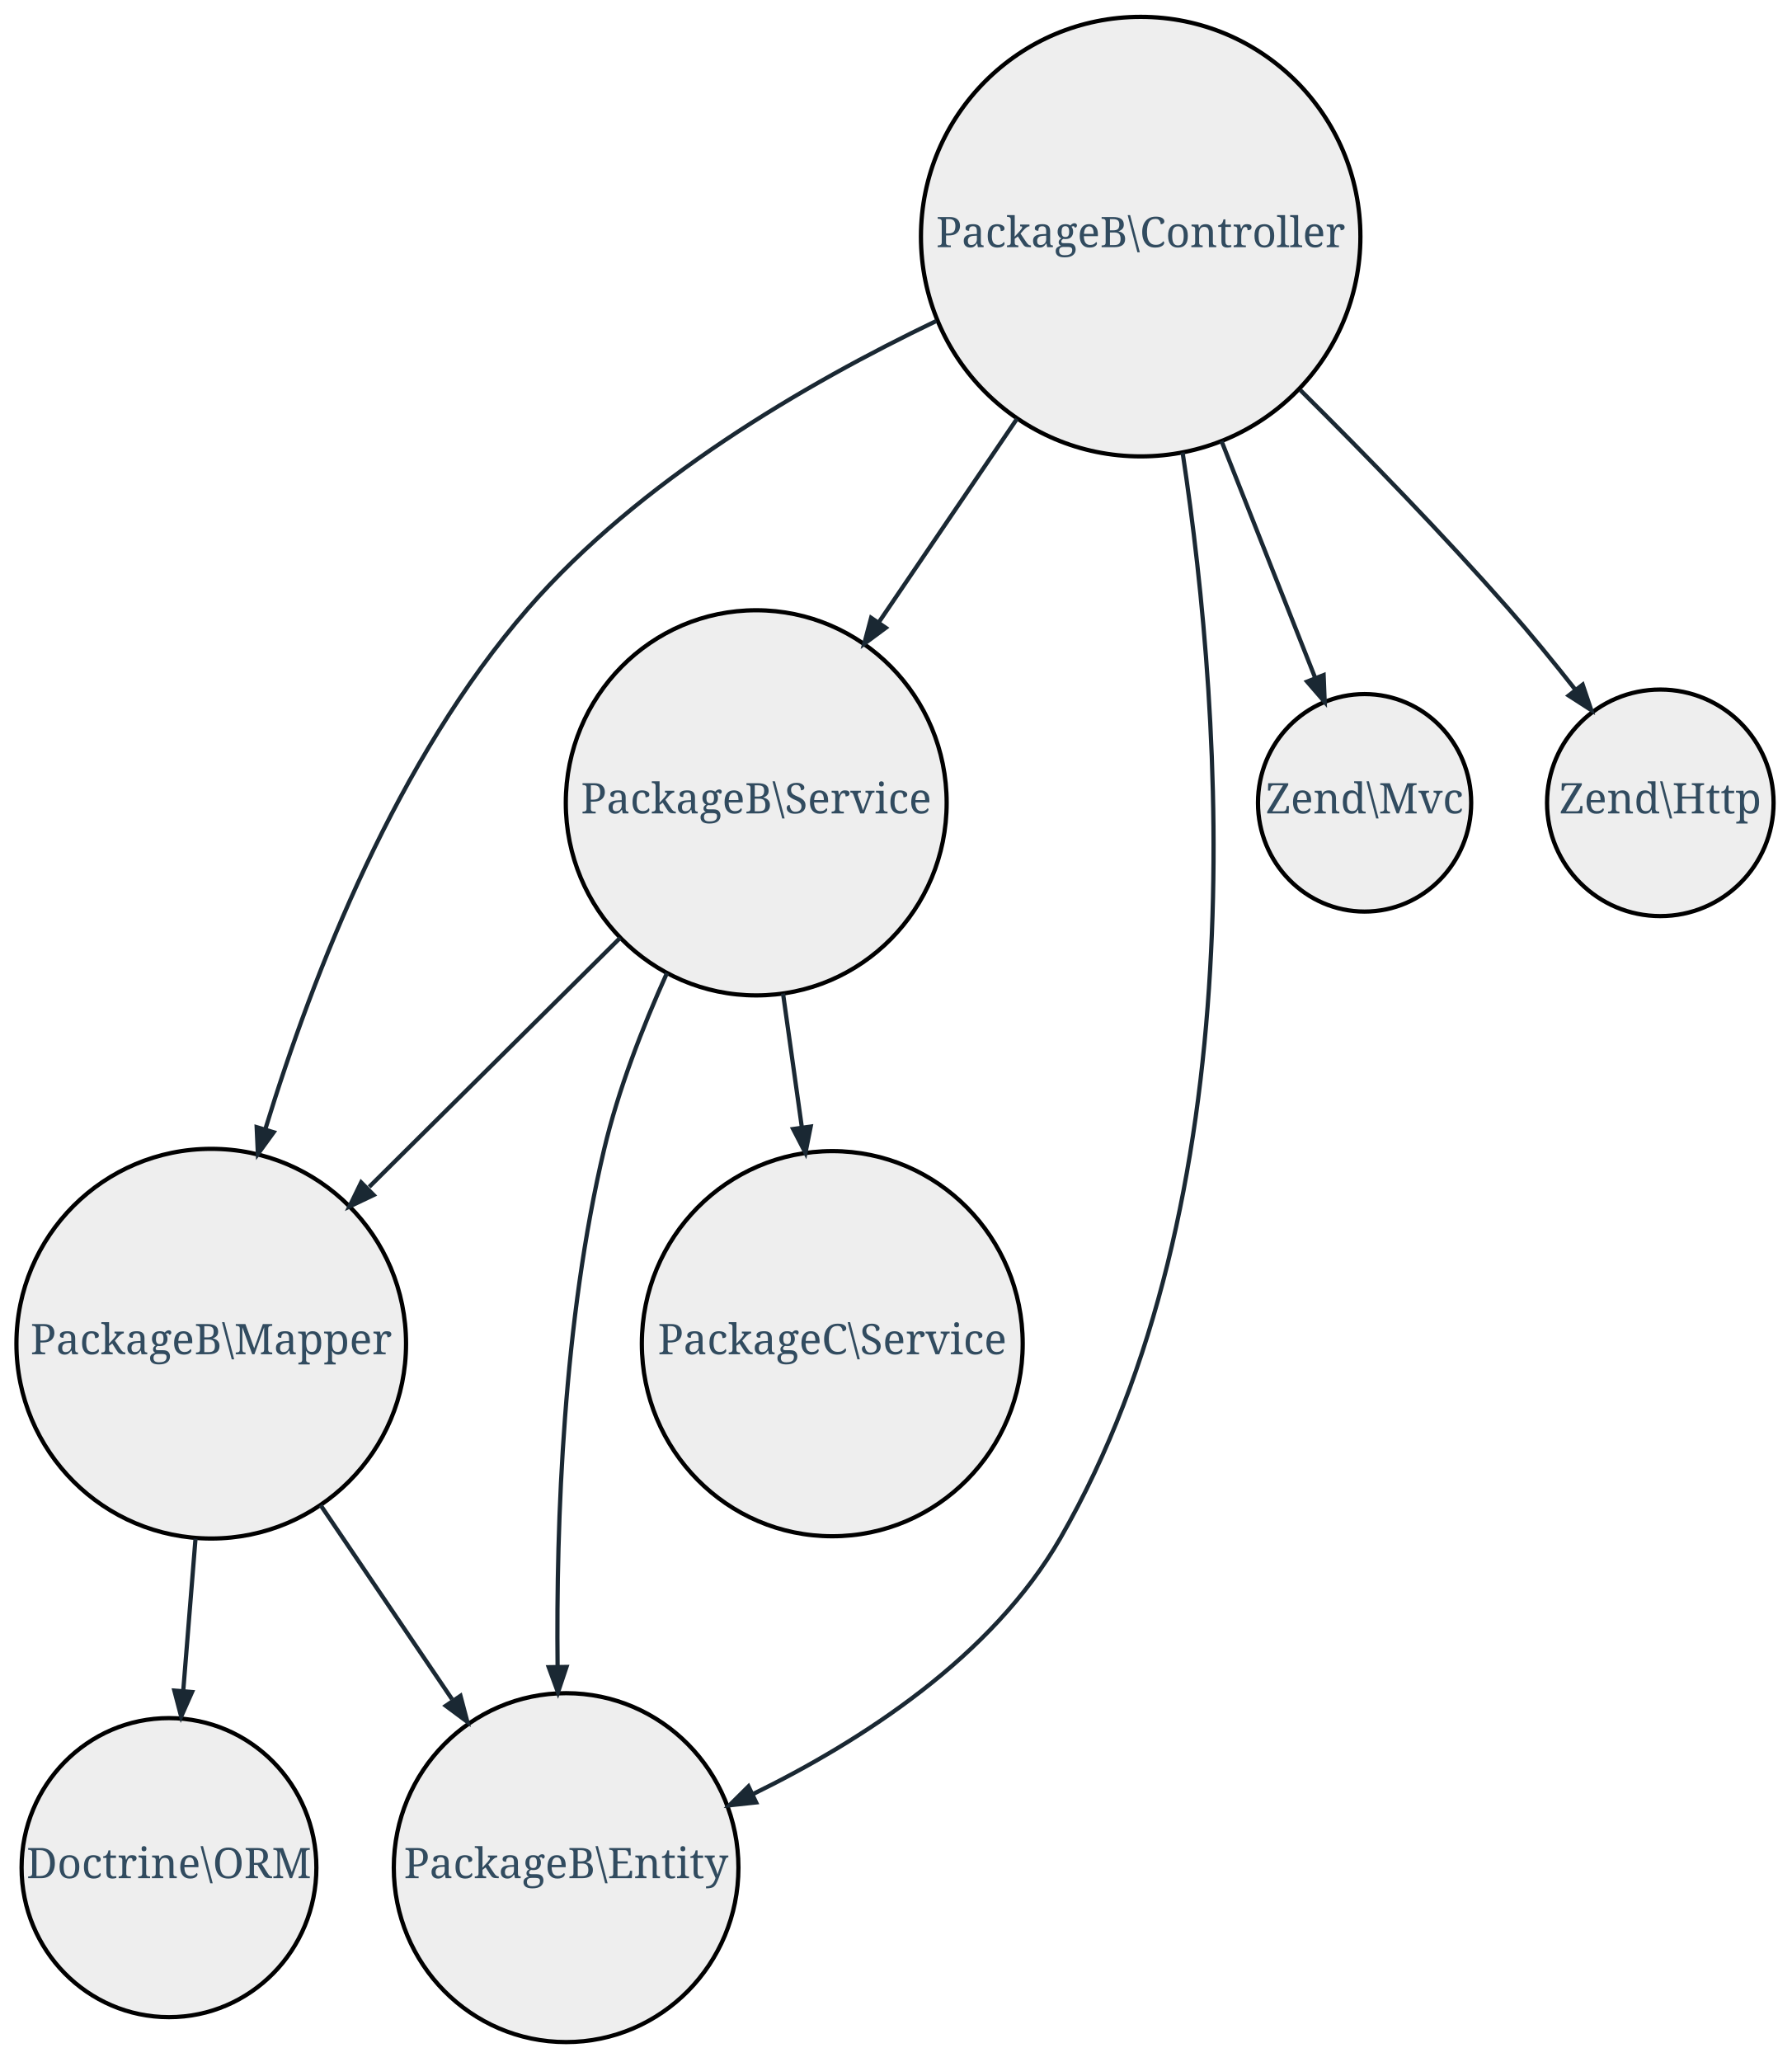
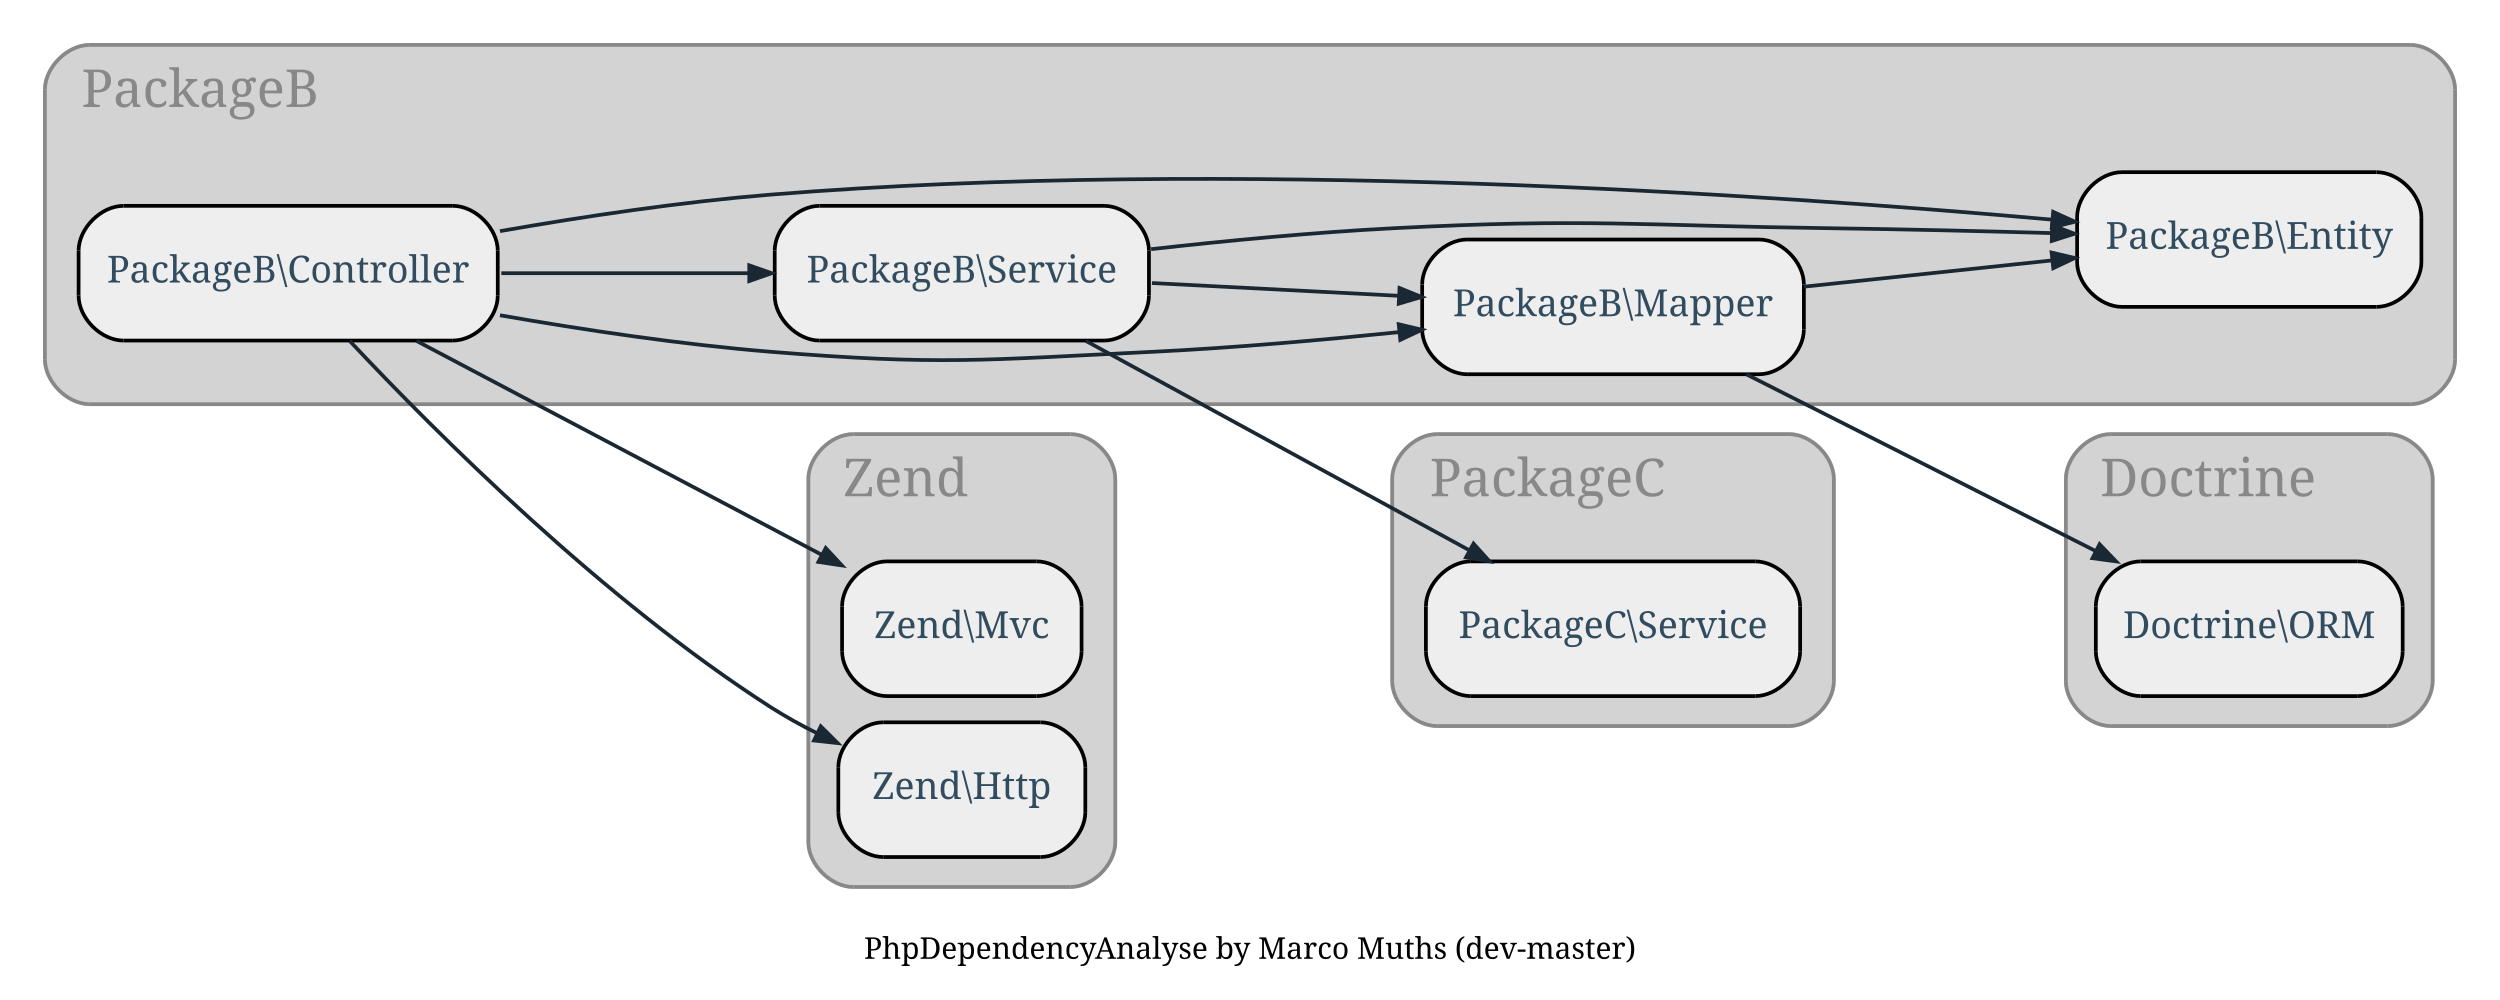
- <svg xmlns="http://www.w3.org/2000/svg" width="424pt" height="488pt" viewBox="0.00 0.00 424.00 488.00">
-   <g id="graph1" class="graph" transform="scale(1 1) rotate(0) translate(4 484)">
-     <polygon fill="white" stroke="white" points="-4,5 -4,-484 421,-484 421,5 -4,5" />
-     <g id="node1" class="node">
-       <ellipse fill="#eeeeee" stroke="black" cx="175" cy="-294" rx="45.075" ry="45.575" />
-       <text text-anchor="middle" x="175" y="-291.5" font-family="Times Roman,serif" font-size="10.00" fill="#314b5f">PackageB\Service</text>
+ <svg xmlns="http://www.w3.org/2000/svg" width="668pt" height="267pt" viewBox="0.00 0.00 668.00 267.00">
+   <g id="graph1" class="graph" transform="scale(1 1) rotate(0) translate(4 263)">
+     <polygon fill="white" stroke="white" points="-4,5 -4,-263 665,-263 665,5 -4,5" />
+     <text text-anchor="middle" x="330" y="-6.8" font-family="Times Roman,serif" font-size="8.00">PhpDependencyAnalyse by Marco Muths (dev-master)</text>
+     <g id="graph2" class="cluster">
+       <polygon fill="lightgrey" stroke="lightgrey" points="20,-155 640,-155 652,-167 652,-239 640,-251 20,-251 8,-239 8,-167 20,-155" />
+       <path fill="lightgrey" stroke="lightgrey" d="M640,-155C646,-155 652,-161 652,-167" />
+       <path fill="lightgrey" stroke="lightgrey" d="M652,-239C652,-245 646,-251 640,-251" />
+       <path fill="lightgrey" stroke="lightgrey" d="M20,-251C14,-251 8,-245 8,-239" />
+       <path fill="lightgrey" stroke="lightgrey" d="M8,-167C8,-161 14,-155 20,-155" />
+       <polyline fill="none" stroke="#888888" points="20,-155 640,-155 " />
+       <path fill="none" stroke="#888888" d="M640,-155C646,-155 652,-161 652,-167" />
+       <polyline fill="none" stroke="#888888" points="652,-167 652,-239 " />
+       <path fill="none" stroke="#888888" d="M652,-239C652,-245 646,-251 640,-251" />
+       <polyline fill="none" stroke="#888888" points="640,-251 20,-251 " />
+       <path fill="none" stroke="#888888" d="M20,-251C14,-251 8,-245 8,-239" />
+       <polyline fill="none" stroke="#888888" points="8,-239 8,-167 " />
+       <path fill="none" stroke="#888888" d="M8,-167C8,-161 14,-155 20,-155" />
+       <text text-anchor="middle" x="49.5" y="-234.4" font-family="Times Roman,serif" font-size="14.00" fill="#888888">PackageB</text>
+     </g>
+     <g id="graph3" class="cluster">
+       <polygon fill="lightgrey" stroke="lightgrey" points="380,-69 474,-69 486,-81 486,-135 474,-147 380,-147 368,-135 368,-81 380,-69" />
+       <path fill="lightgrey" stroke="lightgrey" d="M474,-69C480,-69 486,-75 486,-81" />
+       <path fill="lightgrey" stroke="lightgrey" d="M486,-135C486,-141 480,-147 474,-147" />
+       <path fill="lightgrey" stroke="lightgrey" d="M380,-147C374,-147 368,-141 368,-135" />
+       <path fill="lightgrey" stroke="lightgrey" d="M368,-81C368,-75 374,-69 380,-69" />
+       <polyline fill="none" stroke="#888888" points="380,-69 474,-69 " />
+       <path fill="none" stroke="#888888" d="M474,-69C480,-69 486,-75 486,-81" />
+       <polyline fill="none" stroke="#888888" points="486,-81 486,-135 " />
+       <path fill="none" stroke="#888888" d="M486,-135C486,-141 480,-147 474,-147" />
+       <polyline fill="none" stroke="#888888" points="474,-147 380,-147 " />
+       <path fill="none" stroke="#888888" d="M380,-147C374,-147 368,-141 368,-135" />
+       <polyline fill="none" stroke="#888888" points="368,-135 368,-81 " />
+       <path fill="none" stroke="#888888" d="M368,-81C368,-75 374,-69 380,-69" />
+       <text text-anchor="middle" x="409.5" y="-130.4" font-family="Times Roman,serif" font-size="14.00" fill="#888888">PackageC</text>
+     </g>
+     <g id="graph4" class="cluster">
+       <polygon fill="lightgrey" stroke="lightgrey" points="560,-69 634,-69 646,-81 646,-135 634,-147 560,-147 548,-135 548,-81 560,-69" />
+       <path fill="lightgrey" stroke="lightgrey" d="M634,-69C640,-69 646,-75 646,-81" />
+       <path fill="lightgrey" stroke="lightgrey" d="M646,-135C646,-141 640,-147 634,-147" />
+       <path fill="lightgrey" stroke="lightgrey" d="M560,-147C554,-147 548,-141 548,-135" />
+       <path fill="lightgrey" stroke="lightgrey" d="M548,-81C548,-75 554,-69 560,-69" />
+       <polyline fill="none" stroke="#888888" points="560,-69 634,-69 " />
+       <path fill="none" stroke="#888888" d="M634,-69C640,-69 646,-75 646,-81" />
+       <polyline fill="none" stroke="#888888" points="646,-81 646,-135 " />
+       <path fill="none" stroke="#888888" d="M646,-135C646,-141 640,-147 634,-147" />
+       <polyline fill="none" stroke="#888888" points="634,-147 560,-147 " />
+       <path fill="none" stroke="#888888" d="M560,-147C554,-147 548,-141 548,-135" />
+       <polyline fill="none" stroke="#888888" points="548,-135 548,-81 " />
+       <path fill="none" stroke="#888888" d="M548,-81C548,-75 554,-69 560,-69" />
+       <text text-anchor="middle" x="586" y="-130.4" font-family="Times Roman,serif" font-size="14.00" fill="#888888">Doctrine</text>
+     </g>
+     <g id="graph5" class="cluster">
+       <polygon fill="lightgrey" stroke="lightgrey" points="224,-26 282,-26 294,-38 294,-135 282,-147 224,-147 212,-135 212,-38 224,-26" />
+       <path fill="lightgrey" stroke="lightgrey" d="M282,-26C288,-26 294,-32 294,-38" />
+       <path fill="lightgrey" stroke="lightgrey" d="M294,-135C294,-141 288,-147 282,-147" />
+       <path fill="lightgrey" stroke="lightgrey" d="M224,-147C218,-147 212,-141 212,-135" />
+       <path fill="lightgrey" stroke="lightgrey" d="M212,-38C212,-32 218,-26 224,-26" />
+       <polyline fill="none" stroke="#888888" points="224,-26 282,-26 " />
+       <path fill="none" stroke="#888888" d="M282,-26C288,-26 294,-32 294,-38" />
+       <polyline fill="none" stroke="#888888" points="294,-38 294,-135 " />
+       <path fill="none" stroke="#888888" d="M294,-135C294,-141 288,-147 282,-147" />
+       <polyline fill="none" stroke="#888888" points="282,-147 224,-147 " />
+       <path fill="none" stroke="#888888" d="M224,-147C218,-147 212,-141 212,-135" />
+       <polyline fill="none" stroke="#888888" points="212,-135 212,-38 " />
+       <path fill="none" stroke="#888888" d="M212,-38C212,-32 218,-26 224,-26" />
+       <text text-anchor="middle" x="238" y="-130.4" font-family="Times Roman,serif" font-size="14.00" fill="#888888">Zend</text>
    </g>
    <g id="node2" class="node">
-       <ellipse fill="#eeeeee" stroke="black" cx="46" cy="-166" rx="46.111" ry="46.111" />
-       <text text-anchor="middle" x="46" y="-163.5" font-family="Times Roman,serif" font-size="10.00" fill="#314b5f">PackageB\Mapper</text>
-     </g>
-     <g id="edge2" class="edge">
-       <path fill="none" stroke="#1a2833" d="M142.781,-262.03C124.756,-244.145 102.2,-221.764 83.399,-203.109" />
-       <polygon fill="#1a2833" stroke="#1a2833" points="84.443,-201.186 78.705,-198.451 81.485,-204.168 84.443,-201.186" />
+       <polygon fill="#eeeeee" stroke="#eeeeee" points="291,-208 215,-208 203,-196 203,-184 215,-172 291,-172 303,-184 303,-196 291,-208" />
+       <path fill="#eeeeee" stroke="#eeeeee" d="M215,-208C209,-208 203,-202 203,-196" />
+       <path fill="#eeeeee" stroke="#eeeeee" d="M203,-184C203,-178 209,-172 215,-172" />
+       <path fill="#eeeeee" stroke="#eeeeee" d="M291,-172C297,-172 303,-178 303,-184" />
+       <path fill="#eeeeee" stroke="#eeeeee" d="M303,-196C303,-202 297,-208 291,-208" />
+       <polyline fill="none" stroke="black" points="291,-208 215,-208 " />
+       <path fill="none" stroke="black" d="M215,-208C209,-208 203,-202 203,-196" />
+       <polyline fill="none" stroke="black" points="203,-196 203,-184 " />
+       <path fill="none" stroke="black" d="M203,-184C203,-178 209,-172 215,-172" />
+       <polyline fill="none" stroke="black" points="215,-172 291,-172 " />
+       <path fill="none" stroke="black" d="M291,-172C297,-172 303,-178 303,-184" />
+       <polyline fill="none" stroke="black" points="303,-184 303,-196 " />
+       <path fill="none" stroke="black" d="M303,-196C303,-202 297,-208 291,-208" />
+       <text text-anchor="middle" x="253" y="-187.5" font-family="Times Roman,serif" font-size="10.00" fill="#314b5f">PackageB\Service</text>
    </g>
    <g id="node3" class="node">
-       <ellipse fill="#eeeeee" stroke="black" cx="130" cy="-42" rx="40.788" ry="41.286" />
-       <text text-anchor="middle" x="130" y="-39.5" font-family="Times Roman,serif" font-size="10.00" fill="#314b5f">PackageB\Entity</text>
-     </g>
-     <g id="edge4" class="edge">
-       <path fill="none" stroke="#1a2833" d="M153.867,-253.712C148.008,-240.736 142.343,-226.068 139,-212 129.384,-171.531 127.621,-124.177 127.982,-89.741" />
-       <polygon fill="#1a2833" stroke="#1a2833" points="130.086,-89.496 128.073,-83.466 125.887,-89.435 130.086,-89.496" />
+       <polygon fill="#eeeeee" stroke="#eeeeee" points="466,-199 388,-199 376,-187 376,-175 388,-163 466,-163 478,-175 478,-187 466,-199" />
+       <path fill="#eeeeee" stroke="#eeeeee" d="M388,-199C382,-199 376,-193 376,-187" />
+       <path fill="#eeeeee" stroke="#eeeeee" d="M376,-175C376,-169 382,-163 388,-163" />
+       <path fill="#eeeeee" stroke="#eeeeee" d="M466,-163C472,-163 478,-169 478,-175" />
+       <path fill="#eeeeee" stroke="#eeeeee" d="M478,-187C478,-193 472,-199 466,-199" />
+       <polyline fill="none" stroke="black" points="466,-199 388,-199 " />
+       <path fill="none" stroke="black" d="M388,-199C382,-199 376,-193 376,-187" />
+       <polyline fill="none" stroke="black" points="376,-187 376,-175 " />
+       <path fill="none" stroke="black" d="M376,-175C376,-169 382,-163 388,-163" />
+       <polyline fill="none" stroke="black" points="388,-163 466,-163 " />
+       <path fill="none" stroke="black" d="M466,-163C472,-163 478,-169 478,-175" />
+       <polyline fill="none" stroke="black" points="478,-175 478,-187 " />
+       <path fill="none" stroke="black" d="M478,-187C478,-193 472,-199 466,-199" />
+       <text text-anchor="middle" x="427" y="-178.5" font-family="Times Roman,serif" font-size="10.00" fill="#314b5f">PackageB\Mapper</text>
+     </g>
+     <g id="edge6" class="edge">
+       <path fill="none" stroke="#1a2833" d="M303.796,-187.373C324.429,-186.305 348.369,-185.067 369.628,-183.968" />
+       <polygon fill="#1a2833" stroke="#1a2833" points="369.956,-186.053 375.84,-183.646 369.739,-181.859 369.956,-186.053" />
    </g>
    <g id="node4" class="node">
-       <ellipse fill="#eeeeee" stroke="black" cx="193" cy="-166" rx="45.075" ry="45.575" />
-       <text text-anchor="middle" x="193" y="-163.5" font-family="Times Roman,serif" font-size="10.00" fill="#314b5f">PackageC\Service</text>
-     </g>
-     <g id="edge6" class="edge">
-       <path fill="none" stroke="#1a2833" d="M181.346,-248.872C182.785,-238.643 184.322,-227.709 185.793,-217.248" />
-       <polygon fill="#1a2833" stroke="#1a2833" points="187.894,-217.386 186.651,-211.152 183.735,-216.801 187.894,-217.386" />
+       <polygon fill="#eeeeee" stroke="#eeeeee" points="631,-217 563,-217 551,-205 551,-193 563,-181 631,-181 643,-193 643,-205 631,-217" />
+       <path fill="#eeeeee" stroke="#eeeeee" d="M563,-217C557,-217 551,-211 551,-205" />
+       <path fill="#eeeeee" stroke="#eeeeee" d="M551,-193C551,-187 557,-181 563,-181" />
+       <path fill="#eeeeee" stroke="#eeeeee" d="M631,-181C637,-181 643,-187 643,-193" />
+       <path fill="#eeeeee" stroke="#eeeeee" d="M643,-205C643,-211 637,-217 631,-217" />
+       <polyline fill="none" stroke="black" points="631,-217 563,-217 " />
+       <path fill="none" stroke="black" d="M563,-217C557,-217 551,-211 551,-205" />
+       <polyline fill="none" stroke="black" points="551,-205 551,-193 " />
+       <path fill="none" stroke="black" d="M551,-193C551,-187 557,-181 563,-181" />
+       <polyline fill="none" stroke="black" points="563,-181 631,-181 " />
+       <path fill="none" stroke="black" d="M631,-181C637,-181 643,-187 643,-193" />
+       <polyline fill="none" stroke="black" points="643,-193 643,-205 " />
+       <path fill="none" stroke="black" d="M643,-205C643,-211 637,-217 631,-217" />
+       <text text-anchor="middle" x="597" y="-196.5" font-family="Times Roman,serif" font-size="10.00" fill="#314b5f">PackageB\Entity</text>
+     </g>
+     <g id="edge8" class="edge">
+       <path fill="none" stroke="#1a2833" d="M303.577,-196.425C323.602,-198.668 346.851,-200.9 368,-202 420.374,-204.725 433.56,-202.709 486,-202 504.964,-201.744 525.745,-201.241 544.146,-200.72" />
+       <polygon fill="#1a2833" stroke="#1a2833" points="544.352,-202.815 550.289,-200.543 544.231,-198.617 544.352,-202.815" />
+     </g>
+     <g id="node7" class="node">
+       <polygon fill="#eeeeee" stroke="#eeeeee" points="465,-113 389,-113 377,-101 377,-89 389,-77 465,-77 477,-89 477,-101 465,-113" />
+       <path fill="#eeeeee" stroke="#eeeeee" d="M389,-113C383,-113 377,-107 377,-101" />
+       <path fill="#eeeeee" stroke="#eeeeee" d="M377,-89C377,-83 383,-77 389,-77" />
+       <path fill="#eeeeee" stroke="#eeeeee" d="M465,-77C471,-77 477,-83 477,-89" />
+       <path fill="#eeeeee" stroke="#eeeeee" d="M477,-101C477,-107 471,-113 465,-113" />
+       <polyline fill="none" stroke="black" points="465,-113 389,-113 " />
+       <path fill="none" stroke="black" d="M389,-113C383,-113 377,-107 377,-101" />
+       <polyline fill="none" stroke="black" points="377,-101 377,-89 " />
+       <path fill="none" stroke="black" d="M377,-89C377,-83 383,-77 389,-77" />
+       <polyline fill="none" stroke="black" points="389,-77 465,-77 " />
+       <path fill="none" stroke="black" d="M465,-77C471,-77 477,-83 477,-89" />
+       <polyline fill="none" stroke="black" points="477,-89 477,-101 " />
+       <path fill="none" stroke="black" d="M477,-101C477,-107 471,-113 465,-113" />
+       <text text-anchor="middle" x="427" y="-92.5" font-family="Times Roman,serif" font-size="10.00" fill="#314b5f">PackageC\Service</text>
    </g>
    <g id="edge10" class="edge">
-       <path fill="none" stroke="#1a2833" d="M71.888,-127.784C81.763,-113.207 93.038,-96.563 103.012,-81.839" />
-       <polygon fill="#1a2833" stroke="#1a2833" points="104.997,-82.654 106.623,-76.509 101.519,-80.299 104.997,-82.654" />
+       <path fill="none" stroke="#1a2833" d="M286.138,-171.908C315.285,-155.994 357.729,-132.82 388.401,-116.074" />
+       <polygon fill="#1a2833" stroke="#1a2833" points="389.726,-117.743 393.986,-113.025 387.713,-114.057 389.726,-117.743" />
+     </g>
+     <g id="edge14" class="edge">
+       <path fill="none" stroke="#1a2833" d="M478.006,-186.401C498.924,-188.615 523.131,-191.179 544.229,-193.412" />
+       <polygon fill="#1a2833" stroke="#1a2833" points="544.192,-195.52 550.38,-194.064 544.634,-191.344 544.192,-195.52" />
+     </g>
+     <g id="node9" class="node">
+       <polygon fill="#eeeeee" stroke="#eeeeee" points="626,-113 568,-113 556,-101 556,-89 568,-77 626,-77 638,-89 638,-101 626,-113" />
+       <path fill="#eeeeee" stroke="#eeeeee" d="M568,-113C562,-113 556,-107 556,-101" />
+       <path fill="#eeeeee" stroke="#eeeeee" d="M556,-89C556,-83 562,-77 568,-77" />
+       <path fill="#eeeeee" stroke="#eeeeee" d="M626,-77C632,-77 638,-83 638,-89" />
+       <path fill="#eeeeee" stroke="#eeeeee" d="M638,-101C638,-107 632,-113 626,-113" />
+       <polyline fill="none" stroke="black" points="626,-113 568,-113 " />
+       <path fill="none" stroke="black" d="M568,-113C562,-113 556,-107 556,-101" />
+       <polyline fill="none" stroke="black" points="556,-101 556,-89 " />
+       <path fill="none" stroke="black" d="M556,-89C556,-83 562,-77 568,-77" />
+       <polyline fill="none" stroke="black" points="568,-77 626,-77 " />
+       <path fill="none" stroke="black" d="M626,-77C632,-77 638,-83 638,-89" />
+       <polyline fill="none" stroke="black" points="638,-89 638,-101 " />
+       <path fill="none" stroke="black" d="M638,-101C638,-107 632,-113 626,-113" />
+       <text text-anchor="middle" x="597" y="-92.5" font-family="Times Roman,serif" font-size="10.00" fill="#314b5f">Doctrine\ORM</text>
+     </g>
+     <g id="edge12" class="edge">
+       <path fill="none" stroke="#1a2833" d="M462.638,-162.972C489.838,-149.211 527.359,-130.23 555.84,-115.822" />
+       <polygon fill="#1a2833" stroke="#1a2833" points="557.003,-117.587 561.409,-113.005 555.107,-113.839 557.003,-117.587" />
    </g>
    <g id="node5" class="node">
-       <ellipse fill="#eeeeee" stroke="black" cx="36" cy="-42" rx="34.889" ry="35.388" />
-       <text text-anchor="middle" x="36" y="-39.5" font-family="Times Roman,serif" font-size="10.00" fill="#314b5f">Doctrine\ORM</text>
-     </g>
-     <g id="edge8" class="edge">
-       <path fill="none" stroke="#1a2833" d="M42.276,-119.827C41.33,-108.091 40.318,-95.544 39.389,-84.027" />
-       <polygon fill="#1a2833" stroke="#1a2833" points="41.458,-83.558 38.883,-77.746 37.272,-83.896 41.458,-83.558" />
-     </g>
-     <g id="node6" class="node">
-       <ellipse fill="#eeeeee" stroke="black" cx="266" cy="-428" rx="52.01" ry="52.01" />
-       <text text-anchor="middle" x="266" y="-425.5" font-family="Times Roman,serif" font-size="10.00" fill="#314b5f">PackageB\Controller</text>
+       <polygon fill="#eeeeee" stroke="#eeeeee" points="117,-208 29,-208 17,-196 17,-184 29,-172 117,-172 129,-184 129,-196 117,-208" />
+       <path fill="#eeeeee" stroke="#eeeeee" d="M29,-208C23,-208 17,-202 17,-196" />
+       <path fill="#eeeeee" stroke="#eeeeee" d="M17,-184C17,-178 23,-172 29,-172" />
+       <path fill="#eeeeee" stroke="#eeeeee" d="M117,-172C123,-172 129,-178 129,-184" />
+       <path fill="#eeeeee" stroke="#eeeeee" d="M129,-196C129,-202 123,-208 117,-208" />
+       <polyline fill="none" stroke="black" points="117,-208 29,-208 " />
+       <path fill="none" stroke="black" d="M29,-208C23,-208 17,-202 17,-196" />
+       <polyline fill="none" stroke="black" points="17,-196 17,-184 " />
+       <path fill="none" stroke="black" d="M17,-184C17,-178 23,-172 29,-172" />
+       <polyline fill="none" stroke="black" points="29,-172 117,-172 " />
+       <path fill="none" stroke="black" d="M117,-172C123,-172 129,-178 129,-184" />
+       <polyline fill="none" stroke="black" points="129,-184 129,-196 " />
+       <path fill="none" stroke="black" d="M129,-196C129,-202 123,-208 117,-208" />
+       <text text-anchor="middle" x="73" y="-187.5" font-family="Times Roman,serif" font-size="10.00" fill="#314b5f">PackageB\Controller</text>
+     </g>
+     <g id="edge20" class="edge">
+       <path fill="none" stroke="#1a2833" d="M129.953,-190C151.045,-190 174.95,-190 196.042,-190" />
+       <polygon fill="#1a2833" stroke="#1a2833" points="196.201,-192.1 202.201,-190 196.201,-187.9 196.201,-192.1" />
+     </g>
+     <g id="edge22" class="edge">
+       <path fill="none" stroke="#1a2833" d="M129.592,-178.761C152.036,-174.835 178.139,-170.929 202,-169 247.186,-165.346 258.72,-166.796 304,-169 325.553,-170.049 349.155,-172.126 369.87,-174.261" />
+       <polygon fill="#1a2833" stroke="#1a2833" points="369.729,-176.358 375.915,-174.894 370.166,-172.18 369.729,-176.358" />
+     </g>
+     <g id="edge24" class="edge">
+       <path fill="none" stroke="#1a2833" d="M129.592,-201.239C152.036,-205.165 178.139,-209.071 202,-211 324.221,-220.883 468.312,-211.118 544.165,-204.322" />
+       <polygon fill="#1a2833" stroke="#1a2833" points="544.612,-206.39 550.398,-203.756 544.233,-202.207 544.612,-206.39" />
+     </g>
+     <g id="node11" class="node">
+       <polygon fill="#eeeeee" stroke="#eeeeee" points="273,-113 233,-113 221,-101 221,-89 233,-77 273,-77 285,-89 285,-101 273,-113" />
+       <path fill="#eeeeee" stroke="#eeeeee" d="M233,-113C227,-113 221,-107 221,-101" />
+       <path fill="#eeeeee" stroke="#eeeeee" d="M221,-89C221,-83 227,-77 233,-77" />
+       <path fill="#eeeeee" stroke="#eeeeee" d="M273,-77C279,-77 285,-83 285,-89" />
+       <path fill="#eeeeee" stroke="#eeeeee" d="M285,-101C285,-107 279,-113 273,-113" />
+       <polyline fill="none" stroke="black" points="273,-113 233,-113 " />
+       <path fill="none" stroke="black" d="M233,-113C227,-113 221,-107 221,-101" />
+       <polyline fill="none" stroke="black" points="221,-101 221,-89 " />
+       <path fill="none" stroke="black" d="M221,-89C221,-83 227,-77 233,-77" />
+       <polyline fill="none" stroke="black" points="233,-77 273,-77 " />
+       <path fill="none" stroke="black" d="M273,-77C279,-77 285,-83 285,-89" />
+       <polyline fill="none" stroke="black" points="285,-89 285,-101 " />
+       <path fill="none" stroke="black" d="M285,-101C285,-107 279,-113 273,-113" />
+       <text text-anchor="middle" x="253" y="-92.5" font-family="Times Roman,serif" font-size="10.00" fill="#314b5f">Zend\Mvc</text>
    </g>
    <g id="edge16" class="edge">
-       <path fill="none" stroke="#1a2833" d="M236.706,-384.864C226.25,-369.467 214.48,-352.135 204.044,-336.769" />
-       <polygon fill="#1a2833" stroke="#1a2833" points="205.669,-335.422 200.56,-331.638 202.194,-337.782 205.669,-335.422" />
+       <path fill="none" stroke="#1a2833" d="M107.28,-171.908C138.233,-155.572 183.681,-131.585 215.57,-114.755" />
+       <polygon fill="#1a2833" stroke="#1a2833" points="216.637,-116.566 220.963,-111.908 214.677,-112.852 216.637,-116.566" />
+     </g>
+     <g id="node12" class="node">
+       <polygon fill="#eeeeee" stroke="#eeeeee" points="274,-70 232,-70 220,-58 220,-46 232,-34 274,-34 286,-46 286,-58 274,-70" />
+       <path fill="#eeeeee" stroke="#eeeeee" d="M232,-70C226,-70 220,-64 220,-58" />
+       <path fill="#eeeeee" stroke="#eeeeee" d="M220,-46C220,-40 226,-34 232,-34" />
+       <path fill="#eeeeee" stroke="#eeeeee" d="M274,-34C280,-34 286,-40 286,-46" />
+       <path fill="#eeeeee" stroke="#eeeeee" d="M286,-58C286,-64 280,-70 274,-70" />
+       <polyline fill="none" stroke="black" points="274,-70 232,-70 " />
+       <path fill="none" stroke="black" d="M232,-70C226,-70 220,-64 220,-58" />
+       <polyline fill="none" stroke="black" points="220,-58 220,-46 " />
+       <path fill="none" stroke="black" d="M220,-46C220,-40 226,-34 232,-34" />
+       <polyline fill="none" stroke="black" points="232,-34 274,-34 " />
+       <path fill="none" stroke="black" d="M274,-34C280,-34 286,-40 286,-46" />
+       <polyline fill="none" stroke="black" points="286,-46 286,-58 " />
+       <path fill="none" stroke="black" d="M286,-58C286,-64 280,-70 274,-70" />
+       <text text-anchor="middle" x="253" y="-49.5" font-family="Times Roman,serif" font-size="10.00" fill="#314b5f">Zend\Http</text>
    </g>
    <g id="edge18" class="edge">
-       <path fill="none" stroke="#1a2833" d="M217.618,-408.033C186.57,-393.158 147.291,-370.21 121,-340 90.047,-304.433 70.244,-254.149 58.808,-216.776" />
-       <polygon fill="#1a2833" stroke="#1a2833" points="60.779,-216.037 57.044,-210.893 56.756,-217.243 60.779,-216.037" />
-     </g>
-     <g id="edge20" class="edge">
-       <path fill="none" stroke="#1a2833" d="M275.924,-376.918C285.675,-312.422 293.162,-200.214 247,-120 230.857,-91.95 200.058,-72.034 174.11,-59.35" />
-       <polygon fill="#1a2833" stroke="#1a2833" points="174.974,-57.435 168.654,-56.753 173.169,-61.228 174.974,-57.435" />
-     </g>
-     <g id="node7" class="node">
-       <ellipse fill="#eeeeee" stroke="black" cx="319" cy="-294" rx="25.232" ry="25.737" />
-       <text text-anchor="middle" x="319" y="-291.5" font-family="Times Roman,serif" font-size="10.00" fill="#314b5f">Zend\Mvc</text>
-     </g>
-     <g id="edge12" class="edge">
-       <path fill="none" stroke="#1a2833" d="M285.134,-379.623C292.528,-360.928 300.754,-340.132 307.246,-323.717" />
-       <polygon fill="#1a2833" stroke="#1a2833" points="309.301,-324.231 309.555,-317.879 305.396,-322.686 309.301,-324.231" />
-     </g>
-     <g id="node8" class="node">
-       <ellipse fill="#eeeeee" stroke="black" cx="389" cy="-294" rx="26.809" ry="26.809" />
-       <text text-anchor="middle" x="389" y="-291.5" font-family="Times Roman,serif" font-size="10.00" fill="#314b5f">Zend\Http</text>
-     </g>
-     <g id="edge14" class="edge">
-       <path fill="none" stroke="#1a2833" d="M303.808,-391.661C319.457,-376.139 337.526,-357.576 353,-340 358.34,-333.935 363.844,-327.188 368.892,-320.772" />
-       <polygon fill="#1a2833" stroke="#1a2833" points="370.62,-321.97 372.653,-315.947 367.308,-319.388 370.62,-321.97" />
+       <path fill="none" stroke="#1a2833" d="M89.448,-171.894C112.629,-147.203 157.113,-102.76 202,-74 205.882,-71.513 210.093,-69.187 214.375,-67.05" />
+       <polygon fill="#1a2833" stroke="#1a2833" points="215.311,-68.93 219.816,-64.445 213.498,-65.141 215.311,-68.93" />
    </g>
  </g>
</svg>
